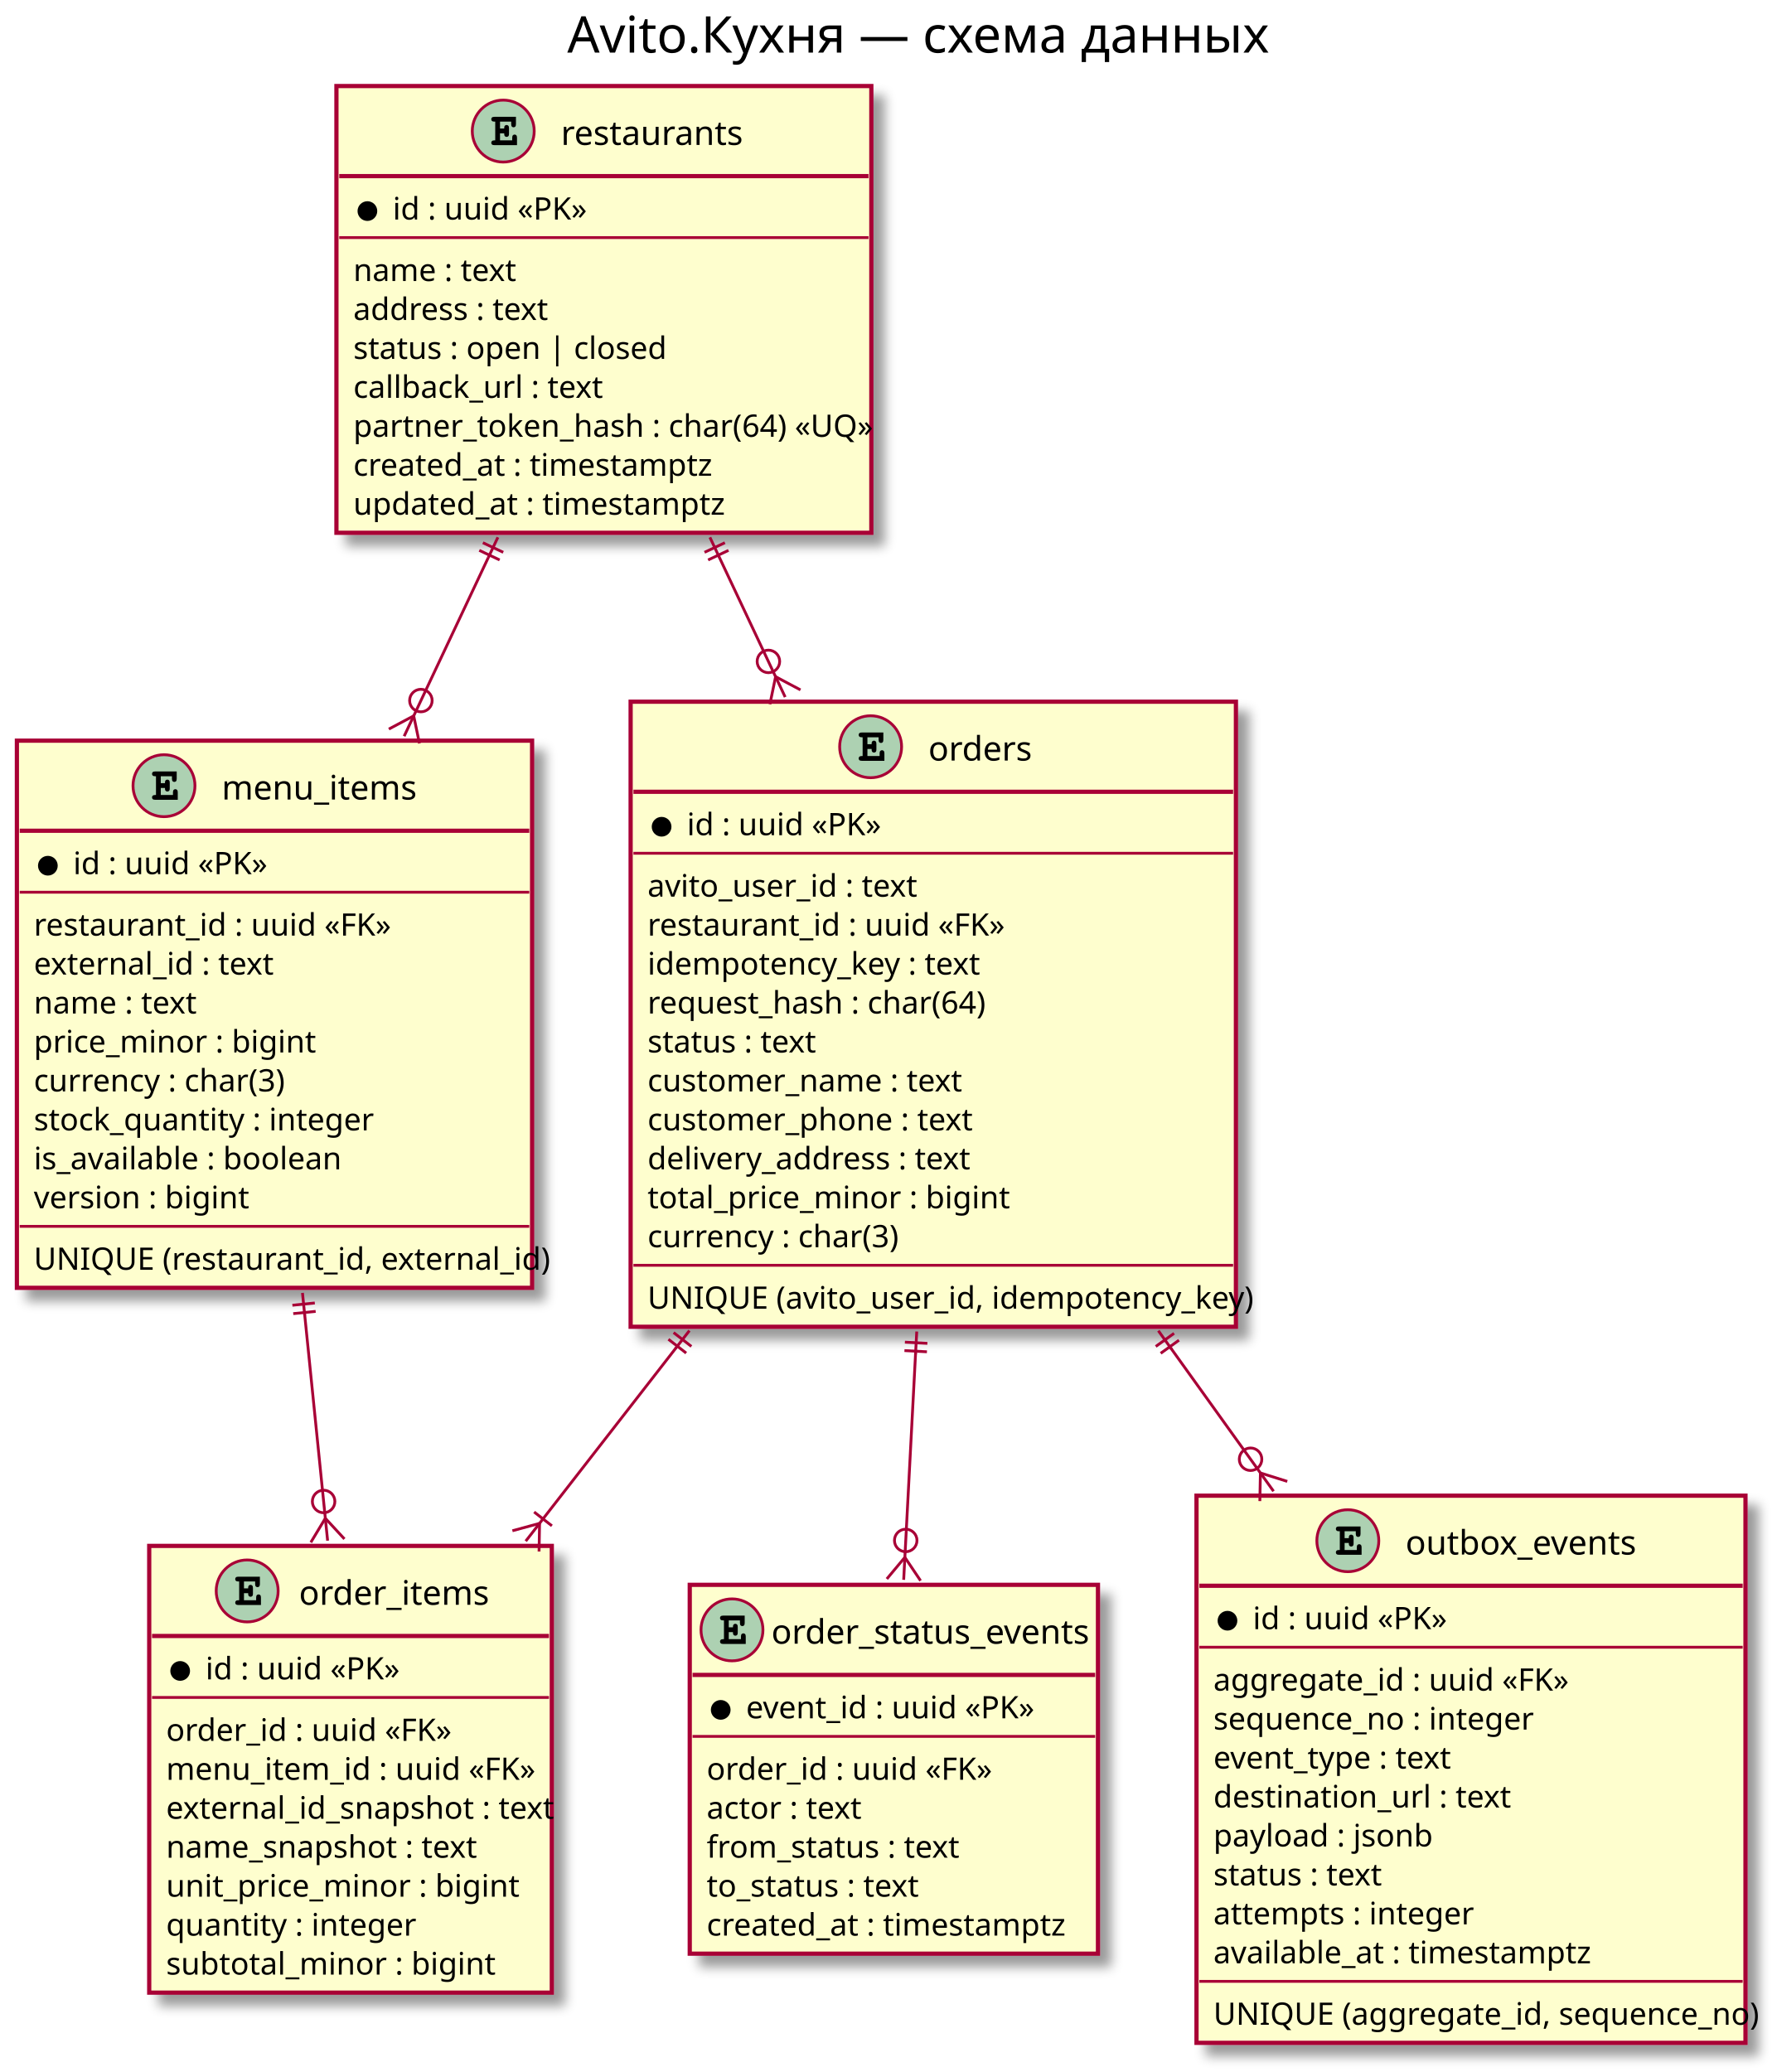
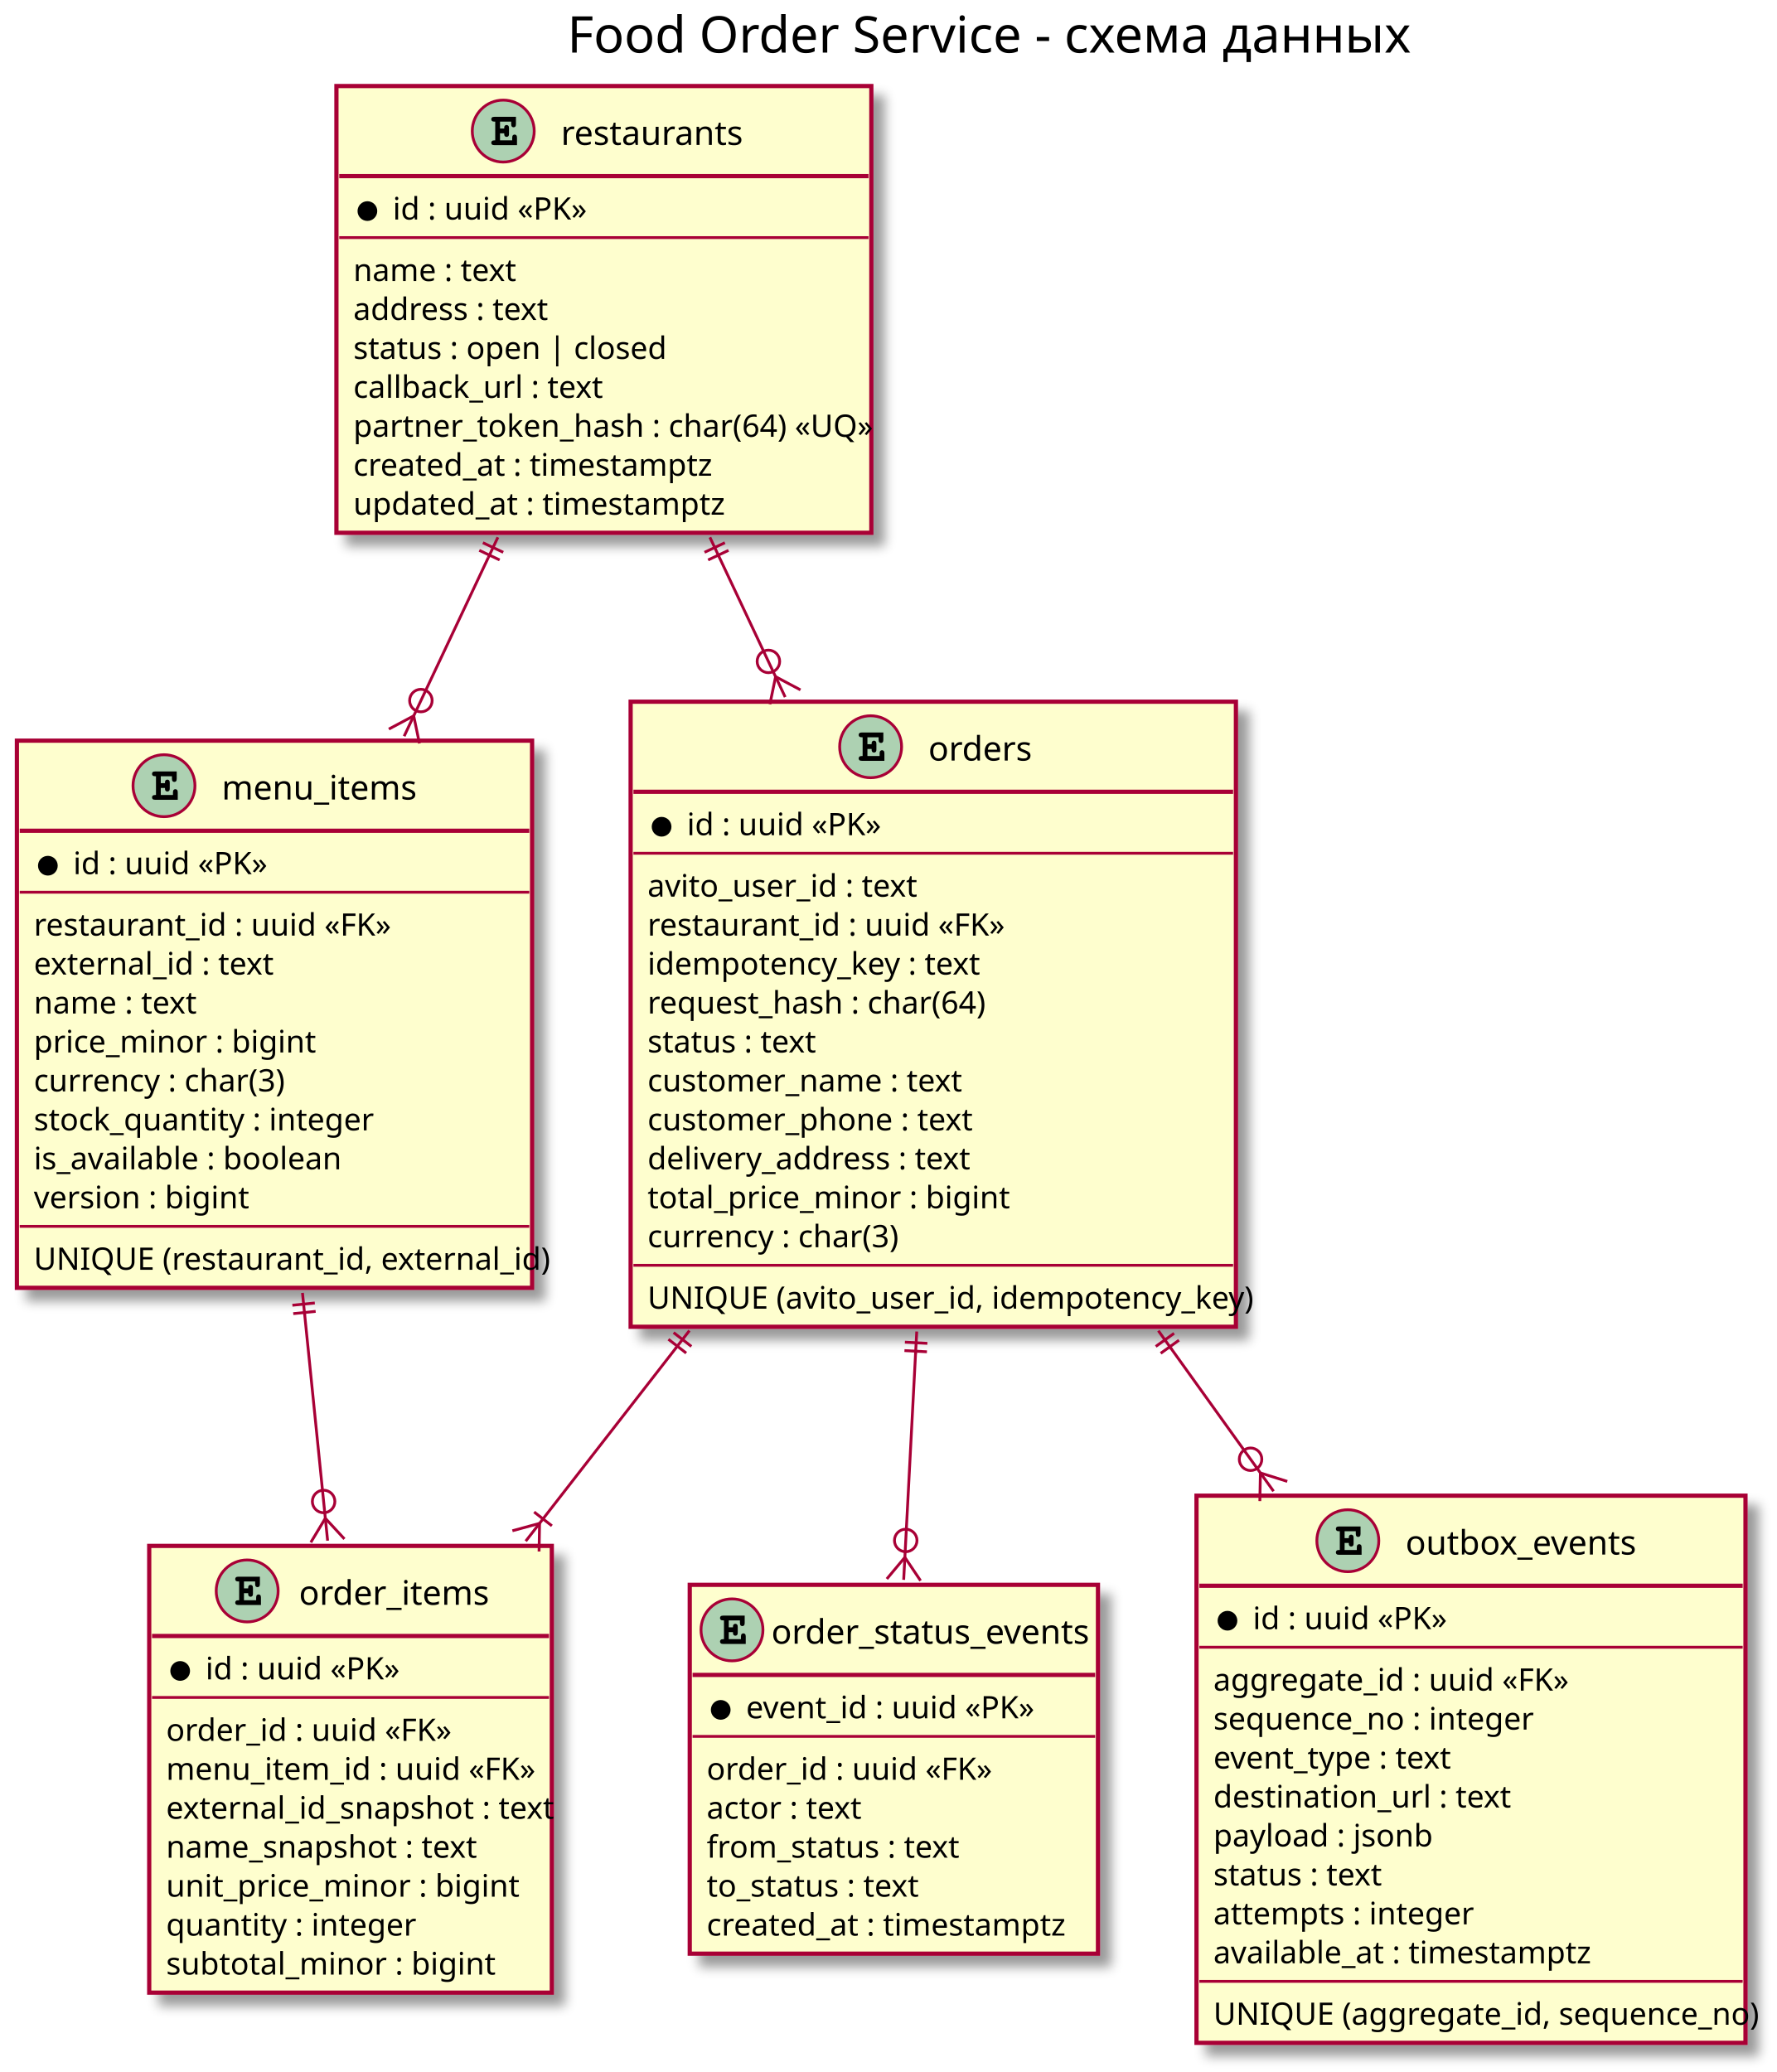
<svg xmlns="http://www.w3.org/2000/svg" contentScriptType="application/ecmascript" contentStyleType="text/css" height="736px" preserveAspectRatio="none" style="width:631px;height:736px;" version="1.1" viewBox="0 0 631 736" width="631px" zoomAndPan="magnify">
  <defs>
    <filter height="300%" id="f1auzhxxyvxhij" width="300%" x="-1" y="-1">
      <feGaussianBlur result="blurOut" stdDeviation="2.0" />
      <feColorMatrix in="blurOut" result="blurOut2" type="matrix" values="0 0 0 0 0 0 0 0 0 0 0 0 0 0 0 0 0 0 .4 0" />
      <feOffset dx="4.0" dy="4.0" in="blurOut2" result="blurOut3" />
      <feBlend in="SourceGraphic" in2="blurOut3" mode="normal" />
    </filter>
  </defs>
  <g>
-     <text fill="#000000" font-family="sans-serif" font-size="18" lengthAdjust="spacingAndGlyphs" textLength="235" x="201.5" y="18.686">Avito.Кухня — схема данных</text>
+     <text fill="#000000" font-family="sans-serif" font-size="18" lengthAdjust="spacingAndGlyphs" textLength="235" x="201.5" y="18.686">Food Order Service - схема данных</text>
    <rect fill="#FEFECE" filter="url(#f1auzhxxyvxhij)" height="158.688" id="restaurants" style="stroke: #A80036; stroke-width: 1.5;" width="190" x="119.5" y="30.561" />
    <ellipse cx="178.75" cy="46.561" fill="#ADD1B2" rx="11" ry="11" style="stroke: #A80036; stroke-width: 1.0;" />
    <path d="M177.609,47.358 L177.609,49.858 L181.938,49.858 L181.938,48.936 Q181.938,48.326 182.172,48.061 Q182.422,47.795 182.797,47.795 Q183.172,47.795 183.406,48.061 Q183.641,48.326 183.641,48.936 L183.641,51.561 L175.641,51.561 Q175.016,51.561 174.75,51.326 Q174.5,51.092 174.5,50.701 Q174.5,50.326 174.766,50.092 Q175.031,49.858 175.641,49.858 L175.906,49.858 L175.906,43.201 L175.641,43.201 Q175.016,43.201 174.75,42.967 Q174.5,42.733 174.5,42.342 Q174.5,41.967 174.75,41.733 Q175.016,41.498 175.641,41.498 L183.266,41.498 L183.266,44.092 Q183.266,44.701 183.031,44.967 Q182.812,45.217 182.422,45.217 Q182.047,45.217 181.812,44.967 Q181.578,44.701 181.578,44.092 L181.578,43.201 L177.609,43.201 L177.609,45.654 L179.094,45.654 Q179.094,44.998 179.219,44.811 Q179.484,44.404 179.953,44.404 Q180.328,44.404 180.562,44.67 Q180.797,44.92 180.797,45.529 L180.797,47.498 Q180.797,48.045 180.672,48.233 Q180.406,48.623 179.953,48.623 Q179.484,48.623 179.219,48.217 Q179.094,48.029 179.094,47.358 L177.609,47.358 Z " />
    <text fill="#000000" font-family="sans-serif" font-size="12" lengthAdjust="spacingAndGlyphs" textLength="63" x="199.25" y="51.471">restaurants</text>
    <line style="stroke: #A80036; stroke-width: 1.5;" x1="120.5" x2="308.5" y1="62.561" y2="62.561" />
    <ellipse cx="130.5" cy="74.979" fill="#000000" rx="3" ry="3" style="stroke: #000000; stroke-width: 1.0;" />
    <text fill="#000000" font-family="sans-serif" font-size="11" lengthAdjust="spacingAndGlyphs" textLength="65" x="139.5" y="77.98">id : uuid «PK»</text>
    <line style="stroke: #A80036; stroke-width: 1.0;" x1="120.5" x2="308.5" y1="84.397" y2="84.397" />
    <text fill="#000000" font-family="sans-serif" font-size="11" lengthAdjust="spacingAndGlyphs" textLength="53" x="125.5" y="99.816">name : text</text>
    <text fill="#000000" font-family="sans-serif" font-size="11" lengthAdjust="spacingAndGlyphs" textLength="67" x="125.5" y="113.651">address : text</text>
    <text fill="#000000" font-family="sans-serif" font-size="11" lengthAdjust="spacingAndGlyphs" textLength="103" x="125.5" y="127.487">status : open | closed</text>
    <text fill="#000000" font-family="sans-serif" font-size="11" lengthAdjust="spacingAndGlyphs" textLength="84" x="125.5" y="141.323">callback_url : text</text>
    <text fill="#000000" font-family="sans-serif" font-size="11" lengthAdjust="spacingAndGlyphs" textLength="178" x="125.5" y="155.159">partner_token_hash : char(64) «UQ»</text>
    <text fill="#000000" font-family="sans-serif" font-size="11" lengthAdjust="spacingAndGlyphs" textLength="118" x="125.5" y="168.995">created_at : timestamptz</text>
    <text fill="#000000" font-family="sans-serif" font-size="11" lengthAdjust="spacingAndGlyphs" textLength="120" x="125.5" y="182.831">updated_at : timestamptz</text>
    <rect fill="#FEFECE" filter="url(#f1auzhxxyvxhij)" height="194.359" id="menu_items" style="stroke: #A80036; stroke-width: 1.5;" width="183" x="6" y="263.091" />
    <ellipse cx="58.25" cy="279.091" fill="#ADD1B2" rx="11" ry="11" style="stroke: #A80036; stroke-width: 1.0;" />
    <path d="M57.109,279.887 L57.109,282.387 L61.438,282.387 L61.438,281.466 Q61.438,280.856 61.672,280.591 Q61.922,280.325 62.297,280.325 Q62.672,280.325 62.906,280.591 Q63.141,280.856 63.141,281.466 L63.141,284.091 L55.141,284.091 Q54.516,284.091 54.25,283.856 Q54,283.622 54,283.231 Q54,282.856 54.266,282.622 Q54.531,282.387 55.141,282.387 L55.406,282.387 L55.406,275.731 L55.141,275.731 Q54.516,275.731 54.25,275.497 Q54,275.262 54,274.872 Q54,274.497 54.25,274.262 Q54.516,274.028 55.141,274.028 L62.766,274.028 L62.766,276.622 Q62.766,277.231 62.531,277.497 Q62.312,277.747 61.922,277.747 Q61.547,277.747 61.312,277.497 Q61.078,277.231 61.078,276.622 L61.078,275.731 L57.109,275.731 L57.109,278.184 L58.594,278.184 Q58.594,277.528 58.719,277.341 Q58.984,276.934 59.453,276.934 Q59.828,276.934 60.062,277.2 Q60.297,277.45 60.297,278.059 L60.297,280.028 Q60.297,280.575 60.172,280.762 Q59.906,281.153 59.453,281.153 Q58.984,281.153 58.719,280.747 Q58.594,280.559 58.594,279.887 L57.109,279.887 Z " />
    <text fill="#000000" font-family="sans-serif" font-size="12" lengthAdjust="spacingAndGlyphs" textLength="70" x="78.75" y="284.001">menu_items</text>
    <line style="stroke: #A80036; stroke-width: 1.5;" x1="7" x2="188" y1="295.091" y2="295.091" />
    <ellipse cx="17" cy="307.509" fill="#000000" rx="3" ry="3" style="stroke: #000000; stroke-width: 1.0;" />
    <text fill="#000000" font-family="sans-serif" font-size="11" lengthAdjust="spacingAndGlyphs" textLength="65" x="26" y="310.51">id : uuid «PK»</text>
    <line style="stroke: #A80036; stroke-width: 1.0;" x1="7" x2="188" y1="316.927" y2="316.927" />
    <text fill="#000000" font-family="sans-serif" font-size="11" lengthAdjust="spacingAndGlyphs" textLength="121" x="12" y="332.346">restaurant_id : uuid «FK»</text>
    <text fill="#000000" font-family="sans-serif" font-size="11" lengthAdjust="spacingAndGlyphs" textLength="80" x="12" y="346.181">external_id : text</text>
    <text fill="#000000" font-family="sans-serif" font-size="11" lengthAdjust="spacingAndGlyphs" textLength="53" x="12" y="360.017">name : text</text>
    <text fill="#000000" font-family="sans-serif" font-size="11" lengthAdjust="spacingAndGlyphs" textLength="90" x="12" y="373.853">price_minor : bigint</text>
    <text fill="#000000" font-family="sans-serif" font-size="11" lengthAdjust="spacingAndGlyphs" textLength="89" x="12" y="387.689">currency : char(3)</text>
    <text fill="#000000" font-family="sans-serif" font-size="11" lengthAdjust="spacingAndGlyphs" textLength="112" x="12" y="401.525">stock_quantity : integer</text>
    <text fill="#000000" font-family="sans-serif" font-size="11" lengthAdjust="spacingAndGlyphs" textLength="103" x="12" y="415.361">is_available : boolean</text>
    <text fill="#000000" font-family="sans-serif" font-size="11" lengthAdjust="spacingAndGlyphs" textLength="70" x="12" y="429.197">version : bigint</text>
    <line style="stroke: #A80036; stroke-width: 1.0;" x1="7" x2="188" y1="435.614" y2="435.614" />
    <text fill="#000000" font-family="sans-serif" font-size="11" lengthAdjust="spacingAndGlyphs" textLength="171" x="12" y="451.033">UNIQUE (restaurant_id, external_id)</text>
    <rect fill="#FEFECE" filter="url(#f1auzhxxyvxhij)" height="222.031" id="orders" style="stroke: #A80036; stroke-width: 1.5;" width="215" x="224" y="249.251" />
    <ellipse cx="309.25" cy="265.251" fill="#ADD1B2" rx="11" ry="11" style="stroke: #A80036; stroke-width: 1.0;" />
    <path d="M308.109,266.048 L308.109,268.548 L312.438,268.548 L312.438,267.626 Q312.438,267.016 312.672,266.751 Q312.922,266.485 313.297,266.485 Q313.672,266.485 313.906,266.751 Q314.141,267.016 314.141,267.626 L314.141,270.251 L306.141,270.251 Q305.516,270.251 305.25,270.016 Q305,269.782 305,269.391 Q305,269.016 305.266,268.782 Q305.531,268.548 306.141,268.548 L306.406,268.548 L306.406,261.891 L306.141,261.891 Q305.516,261.891 305.25,261.657 Q305,261.423 305,261.032 Q305,260.657 305.25,260.423 Q305.516,260.188 306.141,260.188 L313.766,260.188 L313.766,262.782 Q313.766,263.391 313.531,263.657 Q313.312,263.907 312.922,263.907 Q312.547,263.907 312.312,263.657 Q312.078,263.391 312.078,262.782 L312.078,261.891 L308.109,261.891 L308.109,264.344 L309.594,264.344 Q309.594,263.688 309.719,263.501 Q309.984,263.094 310.453,263.094 Q310.828,263.094 311.062,263.36 Q311.297,263.61 311.297,264.219 L311.297,266.188 Q311.297,266.735 311.172,266.923 Q310.906,267.313 310.453,267.313 Q309.984,267.313 309.719,266.907 Q309.594,266.719 309.594,266.048 L308.109,266.048 Z " />
    <text fill="#000000" font-family="sans-serif" font-size="12" lengthAdjust="spacingAndGlyphs" textLength="36" x="329.75" y="270.161">orders</text>
    <line style="stroke: #A80036; stroke-width: 1.5;" x1="225" x2="438" y1="281.251" y2="281.251" />
    <ellipse cx="235" cy="293.669" fill="#000000" rx="3" ry="3" style="stroke: #000000; stroke-width: 1.0;" />
    <text fill="#000000" font-family="sans-serif" font-size="11" lengthAdjust="spacingAndGlyphs" textLength="65" x="244" y="296.67">id : uuid «PK»</text>
    <line style="stroke: #A80036; stroke-width: 1.0;" x1="225" x2="438" y1="303.087" y2="303.087" />
    <text fill="#000000" font-family="sans-serif" font-size="11" lengthAdjust="spacingAndGlyphs" textLength="92" x="230" y="318.505">avito_user_id : text</text>
    <text fill="#000000" font-family="sans-serif" font-size="11" lengthAdjust="spacingAndGlyphs" textLength="121" x="230" y="332.341">restaurant_id : uuid «FK»</text>
    <text fill="#000000" font-family="sans-serif" font-size="11" lengthAdjust="spacingAndGlyphs" textLength="111" x="230" y="346.177">idempotency_key : text</text>
    <text fill="#000000" font-family="sans-serif" font-size="11" lengthAdjust="spacingAndGlyphs" textLength="118" x="230" y="360.013">request_hash : char(64)</text>
    <text fill="#000000" font-family="sans-serif" font-size="11" lengthAdjust="spacingAndGlyphs" textLength="57" x="230" y="373.849">status : text</text>
    <text fill="#000000" font-family="sans-serif" font-size="11" lengthAdjust="spacingAndGlyphs" textLength="104" x="230" y="387.685">customer_name : text</text>
    <text fill="#000000" font-family="sans-serif" font-size="11" lengthAdjust="spacingAndGlyphs" textLength="108" x="230" y="401.521">customer_phone : text</text>
    <text fill="#000000" font-family="sans-serif" font-size="11" lengthAdjust="spacingAndGlyphs" textLength="111" x="230" y="415.357">delivery_address : text</text>
    <text fill="#000000" font-family="sans-serif" font-size="11" lengthAdjust="spacingAndGlyphs" textLength="116" x="230" y="429.193">total_price_minor : bigint</text>
    <text fill="#000000" font-family="sans-serif" font-size="11" lengthAdjust="spacingAndGlyphs" textLength="89" x="230" y="443.029">currency : char(3)</text>
    <line style="stroke: #A80036; stroke-width: 1.0;" x1="225" x2="438" y1="449.446" y2="449.446" />
    <text fill="#000000" font-family="sans-serif" font-size="11" lengthAdjust="spacingAndGlyphs" textLength="203" x="230" y="464.865">UNIQUE (avito_user_id, idempotency_key)</text>
    <rect fill="#FEFECE" filter="url(#f1auzhxxyvxhij)" height="158.688" id="order_items" style="stroke: #A80036; stroke-width: 1.5;" width="143" x="53" y="549.121" />
    <ellipse cx="87.8" cy="565.121" fill="#ADD1B2" rx="11" ry="11" style="stroke: #A80036; stroke-width: 1.0;" />
    <path d="M86.659,565.918 L86.659,568.418 L90.987,568.418 L90.987,567.496 Q90.987,566.886 91.222,566.621 Q91.472,566.355 91.847,566.355 Q92.222,566.355 92.456,566.621 Q92.691,566.886 92.691,567.496 L92.691,570.121 L84.691,570.121 Q84.066,570.121 83.8,569.886 Q83.55,569.652 83.55,569.261 Q83.55,568.886 83.816,568.652 Q84.081,568.418 84.691,568.418 L84.956,568.418 L84.956,561.761 L84.691,561.761 Q84.066,561.761 83.8,561.527 Q83.55,561.293 83.55,560.902 Q83.55,560.527 83.8,560.293 Q84.066,560.058 84.691,560.058 L92.316,560.058 L92.316,562.652 Q92.316,563.261 92.081,563.527 Q91.862,563.777 91.472,563.777 Q91.097,563.777 90.862,563.527 Q90.628,563.261 90.628,562.652 L90.628,561.761 L86.659,561.761 L86.659,564.214 L88.144,564.214 Q88.144,563.558 88.269,563.371 Q88.534,562.964 89.003,562.964 Q89.378,562.964 89.612,563.23 Q89.847,563.48 89.847,564.089 L89.847,566.058 Q89.847,566.605 89.722,566.793 Q89.456,567.183 89.003,567.183 Q88.534,567.183 88.269,566.777 Q88.144,566.589 88.144,565.918 L86.659,565.918 Z " />
    <text fill="#000000" font-family="sans-serif" font-size="12" lengthAdjust="spacingAndGlyphs" textLength="67" x="106.2" y="570.031">order_items</text>
    <line style="stroke: #A80036; stroke-width: 1.5;" x1="54" x2="195" y1="581.121" y2="581.121" />
    <ellipse cx="64" cy="593.539" fill="#000000" rx="3" ry="3" style="stroke: #000000; stroke-width: 1.0;" />
    <text fill="#000000" font-family="sans-serif" font-size="11" lengthAdjust="spacingAndGlyphs" textLength="65" x="73" y="596.54">id : uuid «PK»</text>
    <line style="stroke: #A80036; stroke-width: 1.0;" x1="54" x2="195" y1="602.957" y2="602.957" />
    <text fill="#000000" font-family="sans-serif" font-size="11" lengthAdjust="spacingAndGlyphs" textLength="97" x="59" y="618.375">order_id : uuid «FK»</text>
    <text fill="#000000" font-family="sans-serif" font-size="11" lengthAdjust="spacingAndGlyphs" textLength="122" x="59" y="632.211">menu_item_id : uuid «FK»</text>
    <text fill="#000000" font-family="sans-serif" font-size="11" lengthAdjust="spacingAndGlyphs" textLength="131" x="59" y="646.047">external_id_snapshot : text</text>
    <text fill="#000000" font-family="sans-serif" font-size="11" lengthAdjust="spacingAndGlyphs" textLength="104" x="59" y="659.883">name_snapshot : text</text>
    <text fill="#000000" font-family="sans-serif" font-size="11" lengthAdjust="spacingAndGlyphs" textLength="113" x="59" y="673.719">unit_price_minor : bigint</text>
    <text fill="#000000" font-family="sans-serif" font-size="11" lengthAdjust="spacingAndGlyphs" textLength="80" x="59" y="687.555">quantity : integer</text>
    <text fill="#000000" font-family="sans-serif" font-size="11" lengthAdjust="spacingAndGlyphs" textLength="104" x="59" y="701.391">subtotal_minor : bigint</text>
    <rect fill="#FEFECE" filter="url(#f1auzhxxyvxhij)" height="131.016" id="order_status_events" style="stroke: #A80036; stroke-width: 1.5;" width="145" x="245" y="562.951" />
    <ellipse cx="260" cy="578.951" fill="#ADD1B2" rx="11" ry="11" style="stroke: #A80036; stroke-width: 1.0;" />
    <path d="M258.859,579.747 L258.859,582.247 L263.188,582.247 L263.188,581.326 Q263.188,580.716 263.422,580.451 Q263.672,580.185 264.047,580.185 Q264.422,580.185 264.656,580.451 Q264.891,580.716 264.891,581.326 L264.891,583.951 L256.891,583.951 Q256.266,583.951 256,583.716 Q255.75,583.482 255.75,583.091 Q255.75,582.716 256.016,582.482 Q256.281,582.247 256.891,582.247 L257.156,582.247 L257.156,575.591 L256.891,575.591 Q256.266,575.591 256,575.357 Q255.75,575.122 255.75,574.732 Q255.75,574.357 256,574.122 Q256.266,573.888 256.891,573.888 L264.516,573.888 L264.516,576.482 Q264.516,577.091 264.281,577.357 Q264.062,577.607 263.672,577.607 Q263.297,577.607 263.062,577.357 Q262.828,577.091 262.828,576.482 L262.828,575.591 L258.859,575.591 L258.859,578.044 L260.344,578.044 Q260.344,577.388 260.469,577.201 Q260.734,576.794 261.203,576.794 Q261.578,576.794 261.812,577.06 Q262.047,577.31 262.047,577.919 L262.047,579.888 Q262.047,580.435 261.922,580.622 Q261.656,581.013 261.203,581.013 Q260.734,581.013 260.469,580.607 Q260.344,580.419 260.344,579.747 L258.859,579.747 Z " />
    <text fill="#000000" font-family="sans-serif" font-size="12" lengthAdjust="spacingAndGlyphs" textLength="113" x="274" y="583.861">order_status_events</text>
    <line style="stroke: #A80036; stroke-width: 1.5;" x1="246" x2="389" y1="594.951" y2="594.951" />
    <ellipse cx="256" cy="607.369" fill="#000000" rx="3" ry="3" style="stroke: #000000; stroke-width: 1.0;" />
    <text fill="#000000" font-family="sans-serif" font-size="11" lengthAdjust="spacingAndGlyphs" textLength="98" x="265" y="610.37">event_id : uuid «PK»</text>
    <line style="stroke: #A80036; stroke-width: 1.0;" x1="246" x2="389" y1="616.787" y2="616.787" />
    <text fill="#000000" font-family="sans-serif" font-size="11" lengthAdjust="spacingAndGlyphs" textLength="97" x="251" y="632.206">order_id : uuid «FK»</text>
    <text fill="#000000" font-family="sans-serif" font-size="11" lengthAdjust="spacingAndGlyphs" textLength="52" x="251" y="646.041">actor : text</text>
    <text fill="#000000" font-family="sans-serif" font-size="11" lengthAdjust="spacingAndGlyphs" textLength="85" x="251" y="659.877">from_status : text</text>
    <text fill="#000000" font-family="sans-serif" font-size="11" lengthAdjust="spacingAndGlyphs" textLength="72" x="251" y="673.713">to_status : text</text>
    <text fill="#000000" font-family="sans-serif" font-size="11" lengthAdjust="spacingAndGlyphs" textLength="118" x="251" y="687.549">created_at : timestamptz</text>
    <rect fill="#FEFECE" filter="url(#f1auzhxxyvxhij)" height="194.359" id="outbox_events" style="stroke: #A80036; stroke-width: 1.5;" width="195" x="425" y="531.281" />
    <ellipse cx="478.75" cy="547.281" fill="#ADD1B2" rx="11" ry="11" style="stroke: #A80036; stroke-width: 1.0;" />
    <path d="M477.609,548.077 L477.609,550.577 L481.938,550.577 L481.938,549.656 Q481.938,549.046 482.172,548.781 Q482.422,548.515 482.797,548.515 Q483.172,548.515 483.406,548.781 Q483.641,549.046 483.641,549.656 L483.641,552.281 L475.641,552.281 Q475.016,552.281 474.75,552.046 Q474.5,551.812 474.5,551.421 Q474.5,551.046 474.766,550.812 Q475.031,550.577 475.641,550.577 L475.906,550.577 L475.906,543.921 L475.641,543.921 Q475.016,543.921 474.75,543.687 Q474.5,543.452 474.5,543.062 Q474.5,542.687 474.75,542.452 Q475.016,542.218 475.641,542.218 L483.266,542.218 L483.266,544.812 Q483.266,545.421 483.031,545.687 Q482.812,545.937 482.422,545.937 Q482.047,545.937 481.812,545.687 Q481.578,545.421 481.578,544.812 L481.578,543.921 L477.609,543.921 L477.609,546.374 L479.094,546.374 Q479.094,545.718 479.219,545.531 Q479.484,545.124 479.953,545.124 Q480.328,545.124 480.562,545.39 Q480.797,545.64 480.797,546.249 L480.797,548.218 Q480.797,548.765 480.672,548.952 Q480.406,549.343 479.953,549.343 Q479.484,549.343 479.219,548.937 Q479.094,548.749 479.094,548.077 L477.609,548.077 Z " />
    <text fill="#000000" font-family="sans-serif" font-size="12" lengthAdjust="spacingAndGlyphs" textLength="79" x="499.25" y="552.191">outbox_events</text>
    <line style="stroke: #A80036; stroke-width: 1.5;" x1="426" x2="619" y1="563.281" y2="563.281" />
    <ellipse cx="436" cy="575.699" fill="#000000" rx="3" ry="3" style="stroke: #000000; stroke-width: 1.0;" />
    <text fill="#000000" font-family="sans-serif" font-size="11" lengthAdjust="spacingAndGlyphs" textLength="65" x="445" y="578.7">id : uuid «PK»</text>
    <line style="stroke: #A80036; stroke-width: 1.0;" x1="426" x2="619" y1="585.117" y2="585.117" />
    <text fill="#000000" font-family="sans-serif" font-size="11" lengthAdjust="spacingAndGlyphs" textLength="120" x="431" y="600.535">aggregate_id : uuid «FK»</text>
    <text fill="#000000" font-family="sans-serif" font-size="11" lengthAdjust="spacingAndGlyphs" textLength="108" x="431" y="614.371">sequence_no : integer</text>
    <text fill="#000000" font-family="sans-serif" font-size="11" lengthAdjust="spacingAndGlyphs" textLength="81" x="431" y="628.207">event_type : text</text>
    <text fill="#000000" font-family="sans-serif" font-size="11" lengthAdjust="spacingAndGlyphs" textLength="97" x="431" y="642.043">destination_url : text</text>
    <text fill="#000000" font-family="sans-serif" font-size="11" lengthAdjust="spacingAndGlyphs" textLength="73" x="431" y="655.879">payload : jsonb</text>
    <text fill="#000000" font-family="sans-serif" font-size="11" lengthAdjust="spacingAndGlyphs" textLength="57" x="431" y="669.715">status : text</text>
    <text fill="#000000" font-family="sans-serif" font-size="11" lengthAdjust="spacingAndGlyphs" textLength="83" x="431" y="683.551">attempts : integer</text>
    <text fill="#000000" font-family="sans-serif" font-size="11" lengthAdjust="spacingAndGlyphs" textLength="123" x="431" y="697.387">available_at : timestamptz</text>
    <line style="stroke: #A80036; stroke-width: 1.0;" x1="426" x2="619" y1="703.804" y2="703.804" />
    <text fill="#000000" font-family="sans-serif" font-size="11" lengthAdjust="spacingAndGlyphs" textLength="183" x="431" y="719.223">UNIQUE (aggregate_id, sequence_no)</text>
    <path d="M173.44,198.061 C164.88,216.241 155.77,235.581 146.94,254.321 " fill="none" id="restaurants-menu_items" style="stroke: #A80036; stroke-width: 1.0;" />
    <line style="stroke: #A80036; stroke-width: 1.0;" x1="146.95" x2="148.981" y1="254.279" y2="264.07" />
    <line style="stroke: #A80036; stroke-width: 1.0;" x1="146.95" x2="138.119" y1="254.279" y2="258.971" />
    <line style="stroke: #A80036; stroke-width: 1.0;" x1="146.95" x2="143.55" y1="254.279" y2="261.521" />
    <ellipse cx="149.499" cy="248.847" fill="none" rx="4" ry="4" style="stroke: #A80036; stroke-width: 1.0;" />
    <line style="stroke: #A80036; stroke-width: 1.0;" x1="171.516" x2="178.752" y1="192.773" y2="196.184" />
    <line style="stroke: #A80036; stroke-width: 1.0;" x1="170.237" x2="177.473" y1="195.487" y2="198.898" />
    <line style="stroke: #A80036; stroke-width: 1.0;" x1="173.429" x2="176.84" y1="198.097" y2="190.861" />
    <path d="M255.53,198.011 C262.02,211.771 268.82,226.211 275.57,240.551 " fill="none" id="restaurants-orders" style="stroke: #A80036; stroke-width: 1.0;" />
    <line style="stroke: #A80036; stroke-width: 1.0;" x1="275.495" x2="284.329" y1="240.371" y2="245.057" />
    <line style="stroke: #A80036; stroke-width: 1.0;" x1="275.495" x2="273.471" y1="240.371" y2="250.164" />
    <line style="stroke: #A80036; stroke-width: 1.0;" x1="275.495" x2="278.9" y1="240.371" y2="247.611" />
    <ellipse cx="272.941" cy="234.942" fill="none" rx="4" ry="4" style="stroke: #A80036; stroke-width: 1.0;" />
    <line style="stroke: #A80036; stroke-width: 1.0;" x1="250.248" x2="257.484" y1="196.184" y2="192.773" />
    <line style="stroke: #A80036; stroke-width: 1.0;" x1="251.527" x2="258.763" y1="198.898" y2="195.487" />
    <line style="stroke: #A80036; stroke-width: 1.0;" x1="255.571" x2="252.16" y1="198.097" y2="190.861" />
    <path d="M240.13,478.771 C223.76,499.811 206.98,521.391 191.46,541.351 " fill="none" id="orders-order_items" style="stroke: #A80036; stroke-width: 1.0;" />
    <line style="stroke: #A80036; stroke-width: 1.0;" x1="191.654" x2="191.475" y1="541.117" y2="551.116" />
    <line style="stroke: #A80036; stroke-width: 1.0;" x1="191.654" x2="182.005" y1="541.117" y2="543.745" />
    <line style="stroke: #A80036; stroke-width: 1.0;" x1="191.654" x2="186.74" y1="541.117" y2="547.431" />
    <line style="stroke: #A80036; stroke-width: 1.0;" x1="196.038" x2="189.725" y1="541.996" y2="537.082" />
    <line style="stroke: #A80036; stroke-width: 1.0;" x1="239.267" x2="245.58" y1="473.351" y2="478.264" />
    <line style="stroke: #A80036; stroke-width: 1.0;" x1="237.424" x2="243.737" y1="475.718" y2="480.632" />
    <line style="stroke: #A80036; stroke-width: 1.0;" x1="239.966" x2="244.88" y1="478.964" y2="472.651" />
    <path d="M108.22,466.931 C110.65,490.921 113.21,516.151 115.56,539.331 " fill="none" id="menu_items-order_items" style="stroke: #A80036; stroke-width: 1.0;" />
    <line style="stroke: #A80036; stroke-width: 1.0;" x1="115.557" x2="122.339" y1="539.312" y2="546.661" />
    <line style="stroke: #A80036; stroke-width: 1.0;" x1="115.557" x2="110.401" y1="539.312" y2="547.88" />
    <line style="stroke: #A80036; stroke-width: 1.0;" x1="115.557" x2="116.37" y1="539.312" y2="547.271" />
    <ellipse cx="114.947" cy="533.343" fill="none" rx="4" ry="4" style="stroke: #A80036; stroke-width: 1.0;" />
    <line style="stroke: #A80036; stroke-width: 1.0;" x1="103.86" x2="111.82" y1="463.631" y2="462.83" />
    <line style="stroke: #A80036; stroke-width: 1.0;" x1="104.16" x2="112.12" y1="466.616" y2="465.815" />
    <line style="stroke: #A80036; stroke-width: 1.0;" x1="108.24" x2="107.44" y1="467.211" y2="459.251" />
    <path d="M325.22,480.591 C323.92,505.311 322.59,530.671 321.41,553.211 " fill="none" id="orders-order_status_events" style="stroke: #A80036; stroke-width: 1.0;" />
    <line style="stroke: #A80036; stroke-width: 1.0;" x1="321.404" x2="326.982" y1="553.181" y2="561.481" />
    <line style="stroke: #A80036; stroke-width: 1.0;" x1="321.404" x2="314.998" y1="553.181" y2="560.86" />
    <line style="stroke: #A80036; stroke-width: 1.0;" x1="321.404" x2="320.99" y1="553.181" y2="561.171" />
    <ellipse cx="321.715" cy="547.189" fill="none" rx="4" ry="4" style="stroke: #A80036; stroke-width: 1.0;" />
    <line style="stroke: #A80036; stroke-width: 1.0;" x1="321.421" x2="329.41" y1="476.75" y2="477.179" />
    <line style="stroke: #A80036; stroke-width: 1.0;" x1="321.261" x2="329.249" y1="479.746" y2="480.175" />
    <line style="stroke: #A80036; stroke-width: 1.0;" x1="325.201" x2="325.63" y1="480.959" y2="472.971" />
    <path d="M415.9,478.891 C426.53,493.701 437.34,508.781 447.81,523.371 " fill="none" id="orders-outbox_events" style="stroke: #A80036; stroke-width: 1.0;" />
    <line style="stroke: #A80036; stroke-width: 1.0;" x1="447.701" x2="457.242" y1="523.214" y2="526.209" />
    <line style="stroke: #A80036; stroke-width: 1.0;" x1="447.701" x2="447.498" y1="523.214" y2="533.212" />
    <line style="stroke: #A80036; stroke-width: 1.0;" x1="447.701" x2="452.37" y1="523.214" y2="529.711" />
    <ellipse cx="444.2" cy="518.342" fill="none" rx="4" ry="4" style="stroke: #A80036; stroke-width: 1.0;" />
    <line style="stroke: #A80036; stroke-width: 1.0;" x1="410.528" x2="417.031" y1="478.272" y2="473.613" />
    <line style="stroke: #A80036; stroke-width: 1.0;" x1="412.275" x2="418.779" y1="480.711" y2="476.051" />
    <line style="stroke: #A80036; stroke-width: 1.0;" x1="416.109" x2="411.45" y1="479.194" y2="472.691" />
  </g>
</svg>
